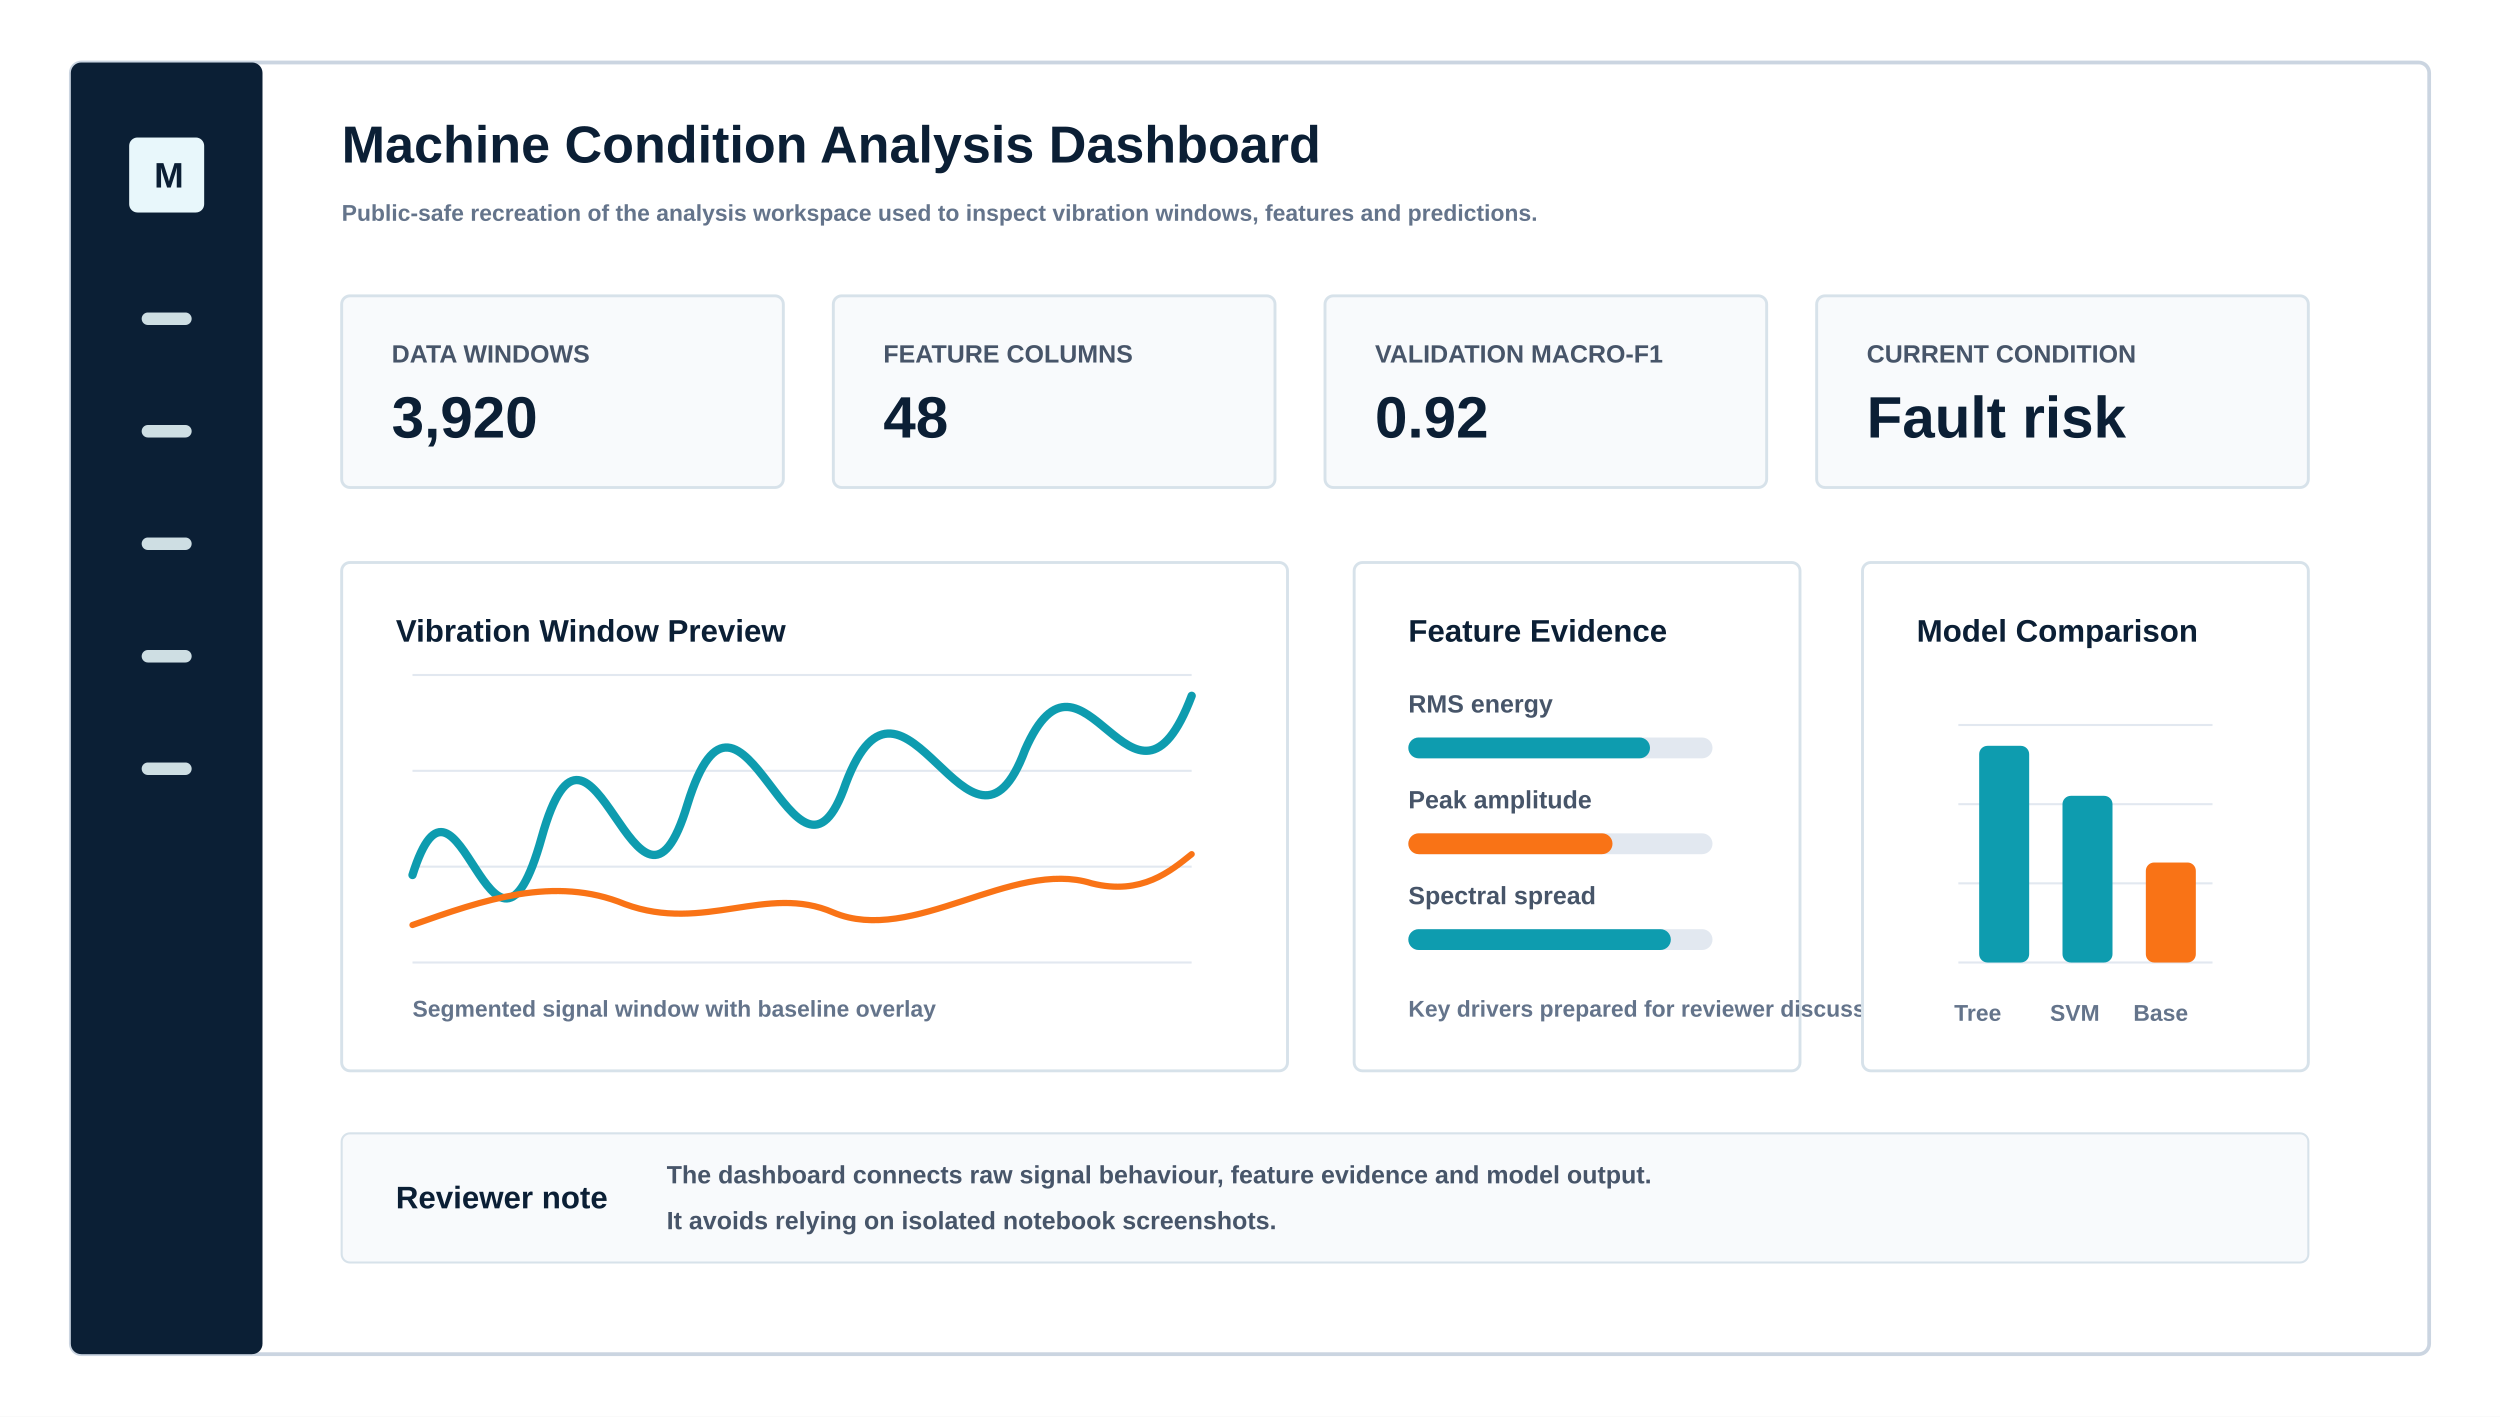
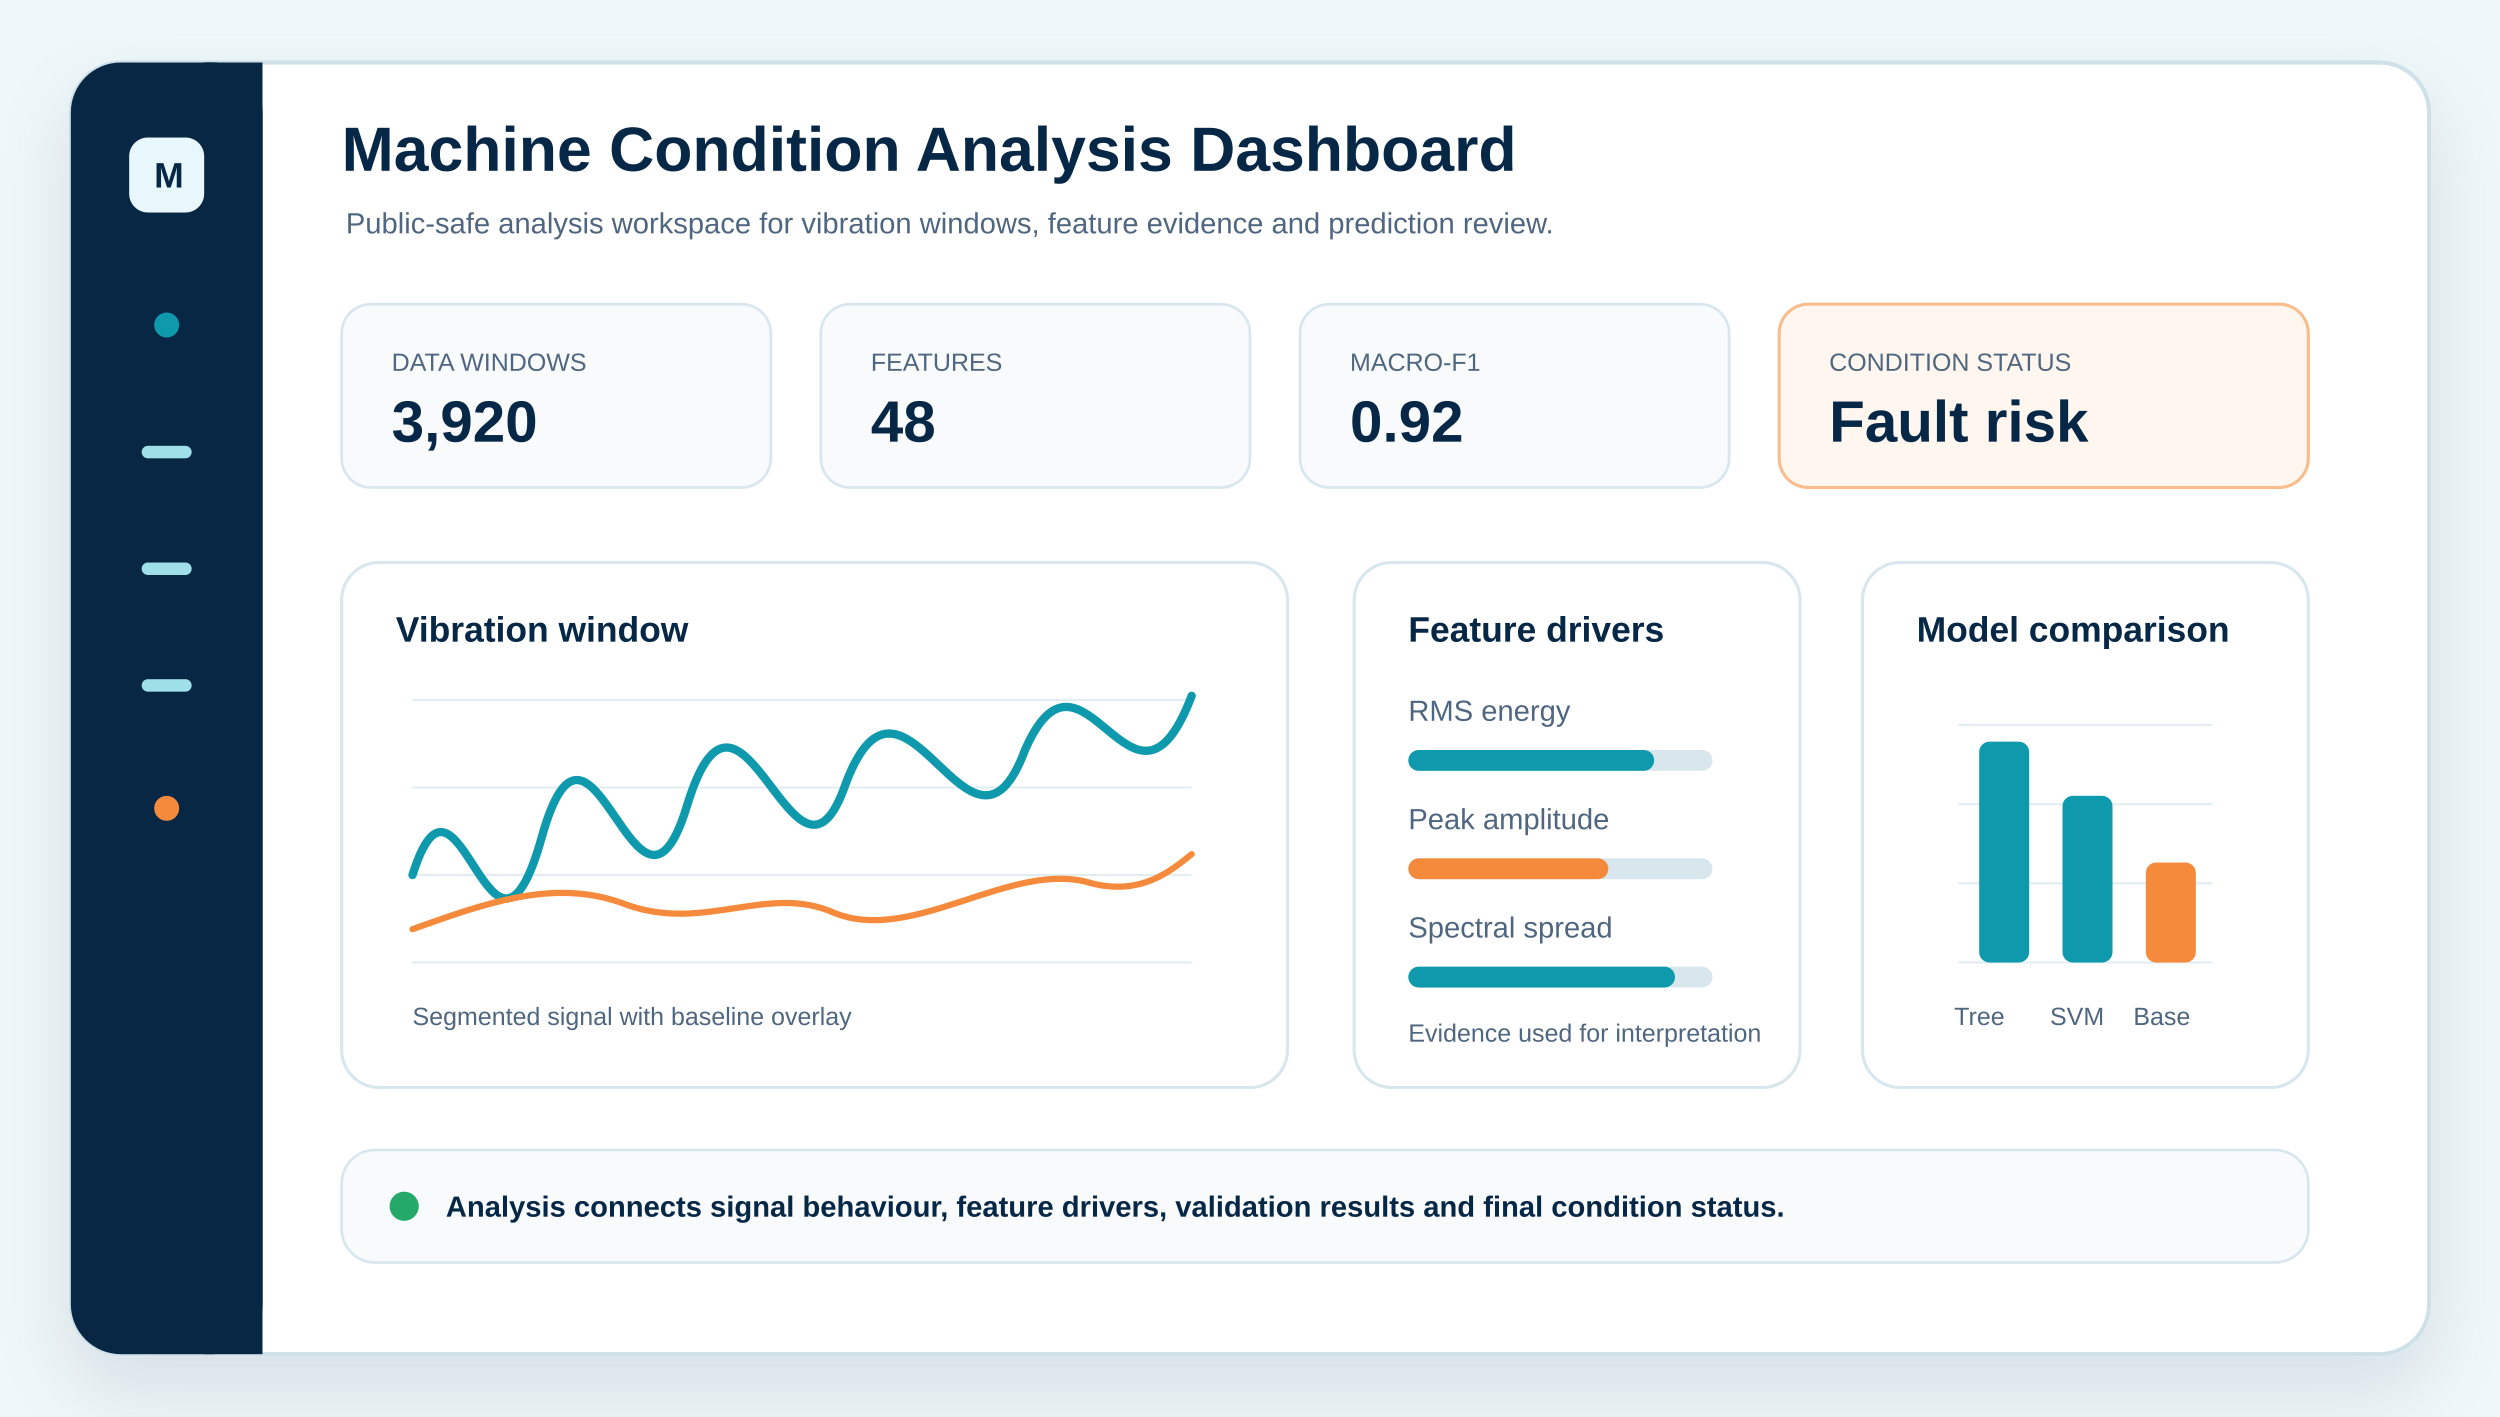
<svg xmlns="http://www.w3.org/2000/svg" width="1200" height="680" viewBox="0 0 1200 680" role="img" aria-labelledby="title desc">
  <defs>
+     <filter id="shadow" x="-20%" y="-20%" width="140%" height="140%">
+       <feDropShadow dx="0" dy="16" stdDeviation="18" flood-color="#082744" flood-opacity="0.10" />
+     </filter>
    <style>
-       .title { font-family: Arial, Helvetica, sans-serif; font-size: 25px; font-weight: 700; fill: #0b1f35; }
-       .small { font-family: Arial, Helvetica, sans-serif; font-size: 11px; font-weight: 700; fill: #64748b; }
-       .label { font-family: Arial, Helvetica, sans-serif; font-size: 12px; font-weight: 700; fill: #475569; }
-       .value { font-family: Arial, Helvetica, sans-serif; font-size: 28px; font-weight: 700; fill: #0b1f35; }
-       .head { font-family: Arial, Helvetica, sans-serif; font-size: 15px; font-weight: 700; fill: #0b1f35; }
-       .copy { font-family: Arial, Helvetica, sans-serif; font-size: 12px; font-weight: 600; fill: #475569; }
-       .shell { fill: #ffffff; stroke: #cbd5e1; stroke-width: 1.8; }
-       .nav { fill: #0b1f35; }
-       .card { fill: #ffffff; stroke: #d7e2ea; stroke-width: 1.4; }
-       .soft { fill: #f8fafc; stroke: #d7e2ea; stroke-width: 1.4; }
-       .accent { fill: #0e9caf; }
-       .orange { fill: #f97316; }
-       .grid { stroke: #e2e8f0; stroke-width: 1; }
-       .line { fill: none; stroke: #0e9caf; stroke-width: 4; stroke-linecap: round; stroke-linejoin: round; }
-       .line2 { fill: none; stroke: #f97316; stroke-width: 3; stroke-linecap: round; stroke-linejoin: round; }
+       .bg{fill:#eef7fa}.shell{fill:#fff;stroke:#cfe0e8;stroke-width:2}.side{fill:#082744}.card{fill:#fff;stroke:#d8e7ee;stroke-width:1.5}.soft{fill:#f8fafc;stroke:#d8e7ee;stroke-width:1.3}.ink{fill:#062746;font-family:Arial,Helvetica,sans-serif;font-weight:700}.muted{fill:#4f6680;font-family:Arial,Helvetica,sans-serif}.white{fill:#fff;font-family:Arial,Helvetica,sans-serif}.title{font-size:30px}.label{font-size:17px}.small{font-size:14px}.tiny{font-size:12px}.value{font-size:28px}.teal{fill:#0e9aac}.orange{fill:#f68a3c}.dark{fill:#082744}.grid{stroke:#e2edf2;stroke-width:1}.signal{fill:none;stroke:#0e9aac;stroke-width:4;stroke-linecap:round;stroke-linejoin:round}.baseline{fill:none;stroke:#f68a3c;stroke-width:3;stroke-linecap:round;stroke-linejoin:round}.bar{fill:#d8e7ee}.risk{fill:#fff7ef;stroke:#f7bd8d;stroke-width:1.5}.success{fill:#25a96a}
    </style>
  </defs>
-   <rect width="1200" height="680" fill="#ffffff" />
-   <rect x="34" y="30" width="1132" height="620" rx="5" class="shell" />
-   <rect x="34" y="30" width="92" height="620" rx="5" class="nav" />
-   <rect x="62" y="66" width="36" height="36" rx="4" fill="#e8f7fb" />
-   <text x="74" y="90" font-family="Arial, Helvetica, sans-serif" font-size="17" font-weight="700" fill="#0b1f35">M</text>
-   <g fill="#e8f7fb" opacity="0.88">
-     <rect x="68" y="150" width="24" height="6" rx="3" />
-     <rect x="68" y="204" width="24" height="6" rx="3" />
-     <rect x="68" y="258" width="24" height="6" rx="3" />
-     <rect x="68" y="312" width="24" height="6" rx="3" />
-     <rect x="68" y="366" width="24" height="6" rx="3" />
-   </g>
-   <text x="164" y="78" class="title">Machine Condition Analysis Dashboard</text>
-   <text x="164" y="106" class="small">Public-safe recreation of the analysis workspace used to inspect vibration windows, features and predictions.</text>
-   <rect x="164" y="142" width="212" height="92" rx="4" class="soft" />
-   <text x="188" y="174" class="label">DATA WINDOWS</text>
-   <text x="188" y="210" class="value">3,920</text>
-   <rect x="400" y="142" width="212" height="92" rx="4" class="soft" />
-   <text x="424" y="174" class="label">FEATURE COLUMNS</text>
-   <text x="424" y="210" class="value">48</text>
-   <rect x="636" y="142" width="212" height="92" rx="4" class="soft" />
-   <text x="660" y="174" class="label">VALIDATION MACRO-F1</text>
-   <text x="660" y="210" class="value">0.92</text>
-   <rect x="872" y="142" width="236" height="92" rx="4" class="soft" />
-   <text x="896" y="174" class="label">CURRENT CONDITION</text>
-   <text x="896" y="210" class="value">Fault risk</text>
-   <rect x="164" y="270" width="454" height="244" rx="4" class="card" />
-   <text x="190" y="308" class="head">Vibration Window Preview</text>
+   <rect class="bg" width="1200" height="680" />
+   <rect class="shell" x="34" y="30" width="1132" height="620" rx="24" filter="url(#shadow)" />
+   <rect class="side" x="34" y="30" width="92" height="620" rx="24" />
+   <rect class="dark" x="98" y="30" width="28" height="620" />
+   <rect x="62" y="66" width="36" height="36" rx="9" fill="#e8f7fb" />
+   <text class="ink" x="74" y="90" font-size="17">M</text>
+   <circle class="teal" cx="80" cy="156" r="6" />
+   <rect x="68" y="214" width="24" height="6" rx="3" fill="#9fdfe8" />
+   <rect x="68" y="270" width="24" height="6" rx="3" fill="#9fdfe8" />
+   <rect x="68" y="326" width="24" height="6" rx="3" fill="#9fdfe8" />
+   <circle class="orange" cx="80" cy="388" r="6" />
+   <text class="ink title" x="164" y="82">Machine Condition Analysis Dashboard</text>
+   <text class="muted small" x="166" y="112">Public-safe analysis workspace for vibration windows, feature evidence and prediction review.</text>
+   <rect class="soft" x="164" y="146" width="206" height="88" rx="14" />
+   <text class="muted tiny" x="188" y="178">DATA WINDOWS</text>
+   <text class="ink value" x="188" y="212">3,920</text>
+   <rect class="soft" x="394" y="146" width="206" height="88" rx="14" />
+   <text class="muted tiny" x="418" y="178">FEATURES</text>
+   <text class="ink value" x="418" y="212">48</text>
+   <rect class="soft" x="624" y="146" width="206" height="88" rx="14" />
+   <text class="muted tiny" x="648" y="178">MACRO-F1</text>
+   <text class="ink value" x="648" y="212">0.92</text>
+   <rect class="risk" x="854" y="146" width="254" height="88" rx="14" />
+   <text class="muted tiny" x="878" y="178">CONDITION STATUS</text>
+   <text class="ink value" x="878" y="212">Fault risk</text>
+   <rect class="card" x="164" y="270" width="454" height="252" rx="18" />
+   <text class="ink label" x="190" y="308">Vibration window</text>
  <g class="grid">
    <path d="M198 462H572" />
-     <path d="M198 416H572" />
-     <path d="M198 370H572" />
-     <path d="M198 324H572" />
+     <path d="M198 420H572" />
+     <path d="M198 378H572" />
+     <path d="M198 336H572" />
  </g>
-   <path d="M198 420C220 350 236 488 260 402C284 316 306 466 330 386C356 302 382 446 406 376C434 302 466 430 492 360C520 296 544 408 572 334" class="line" />
-   <path d="M198 444C232 432 266 420 300 434C338 448 368 424 400 438C438 454 486 412 524 424C548 430 562 418 572 410" class="line2" />
-   <text x="198" y="488" class="small">Segmented signal window with baseline overlay</text>
-   <rect x="650" y="270" width="214" height="244" rx="4" class="card" />
-   <text x="676" y="308" class="head">Feature Evidence</text>
-   <text x="676" y="342" class="copy">RMS energy</text>
-   <rect x="676" y="354" width="146" height="10" rx="5" fill="#e2e8f0" />
-   <rect x="676" y="354" width="116" height="10" rx="5" class="accent" />
-   <text x="676" y="388" class="copy">Peak amplitude</text>
-   <rect x="676" y="400" width="146" height="10" rx="5" fill="#e2e8f0" />
-   <rect x="676" y="400" width="98" height="10" rx="5" class="orange" />
-   <text x="676" y="434" class="copy">Spectral spread</text>
-   <rect x="676" y="446" width="146" height="10" rx="5" fill="#e2e8f0" />
-   <rect x="676" y="446" width="126" height="10" rx="5" class="accent" />
-   <text x="676" y="488" class="small">Key drivers prepared for reviewer discussion</text>
-   <rect x="894" y="270" width="214" height="244" rx="4" class="card" />
-   <text x="920" y="308" class="head">Model Comparison</text>
+   <path class="signal" d="M198 420C220 350 236 488 260 402C284 316 306 466 330 386C356 302 382 446 406 376C434 302 466 430 492 360C520 296 544 408 572 334" />
+   <path class="baseline" d="M198 446C232 434 266 421 300 434C338 448 368 424 400 438C438 454 486 412 524 424C548 430 562 418 572 410" />
+   <text class="muted tiny" x="198" y="492">Segmented signal with baseline overlay</text>
+   <rect class="card" x="650" y="270" width="214" height="252" rx="18" />
+   <text class="ink label" x="676" y="308">Feature drivers</text>
+   <text class="muted small" x="676" y="346">RMS energy</text>
+   <rect class="bar" x="676" y="360" width="146" height="10" rx="5" />
+   <rect class="teal" x="676" y="360" width="118" height="10" rx="5" />
+   <text class="muted small" x="676" y="398">Peak amplitude</text>
+   <rect class="bar" x="676" y="412" width="146" height="10" rx="5" />
+   <rect class="orange" x="676" y="412" width="96" height="10" rx="5" />
+   <text class="muted small" x="676" y="450">Spectral spread</text>
+   <rect class="bar" x="676" y="464" width="146" height="10" rx="5" />
+   <rect class="teal" x="676" y="464" width="128" height="10" rx="5" />
+   <text class="muted tiny" x="676" y="500">Evidence used for interpretation</text>
+   <rect class="card" x="894" y="270" width="214" height="252" rx="18" />
+   <text class="ink label" x="920" y="308">Model comparison</text>
  <g class="grid">
    <path d="M940 462H1062" />
    <path d="M940 424H1062" />
    <path d="M940 386H1062" />
    <path d="M940 348H1062" />
  </g>
-   <rect x="950" y="358" width="24" height="104" rx="4" class="accent" />
-   <rect x="990" y="382" width="24" height="80" rx="4" class="accent" />
-   <rect x="1030" y="414" width="24" height="48" rx="4" class="orange" />
-   <text x="938" y="490" class="small">Tree</text>
-   <text x="984" y="490" class="small">SVM</text>
-   <text x="1024" y="490" class="small">Base</text>
-   <rect x="164" y="544" width="944" height="62" rx="4" fill="#f8fafc" stroke="#d7e2ea" />
-   <text x="190" y="580" class="head">Reviewer note</text>
-   <text x="320" y="568" class="copy">The dashboard connects raw signal behaviour, feature evidence and model output.</text>
-   <text x="320" y="590" class="copy">It avoids relying on isolated notebook screenshots.</text>
+   <rect class="teal" x="950" y="356" width="24" height="106" rx="5" />
+   <rect class="teal" x="990" y="382" width="24" height="80" rx="5" />
+   <rect class="orange" x="1030" y="414" width="24" height="48" rx="5" />
+   <text class="muted tiny" x="938" y="492">Tree</text>
+   <text class="muted tiny" x="984" y="492">SVM</text>
+   <text class="muted tiny" x="1024" y="492">Base</text>
+   <rect class="soft" x="164" y="552" width="944" height="54" rx="16" />
+   <circle class="success" cx="194" cy="579" r="7" />
+   <text class="ink small" x="214" y="584">Analysis connects signal behaviour, feature drivers, validation results and final condition status.</text>
</svg>
